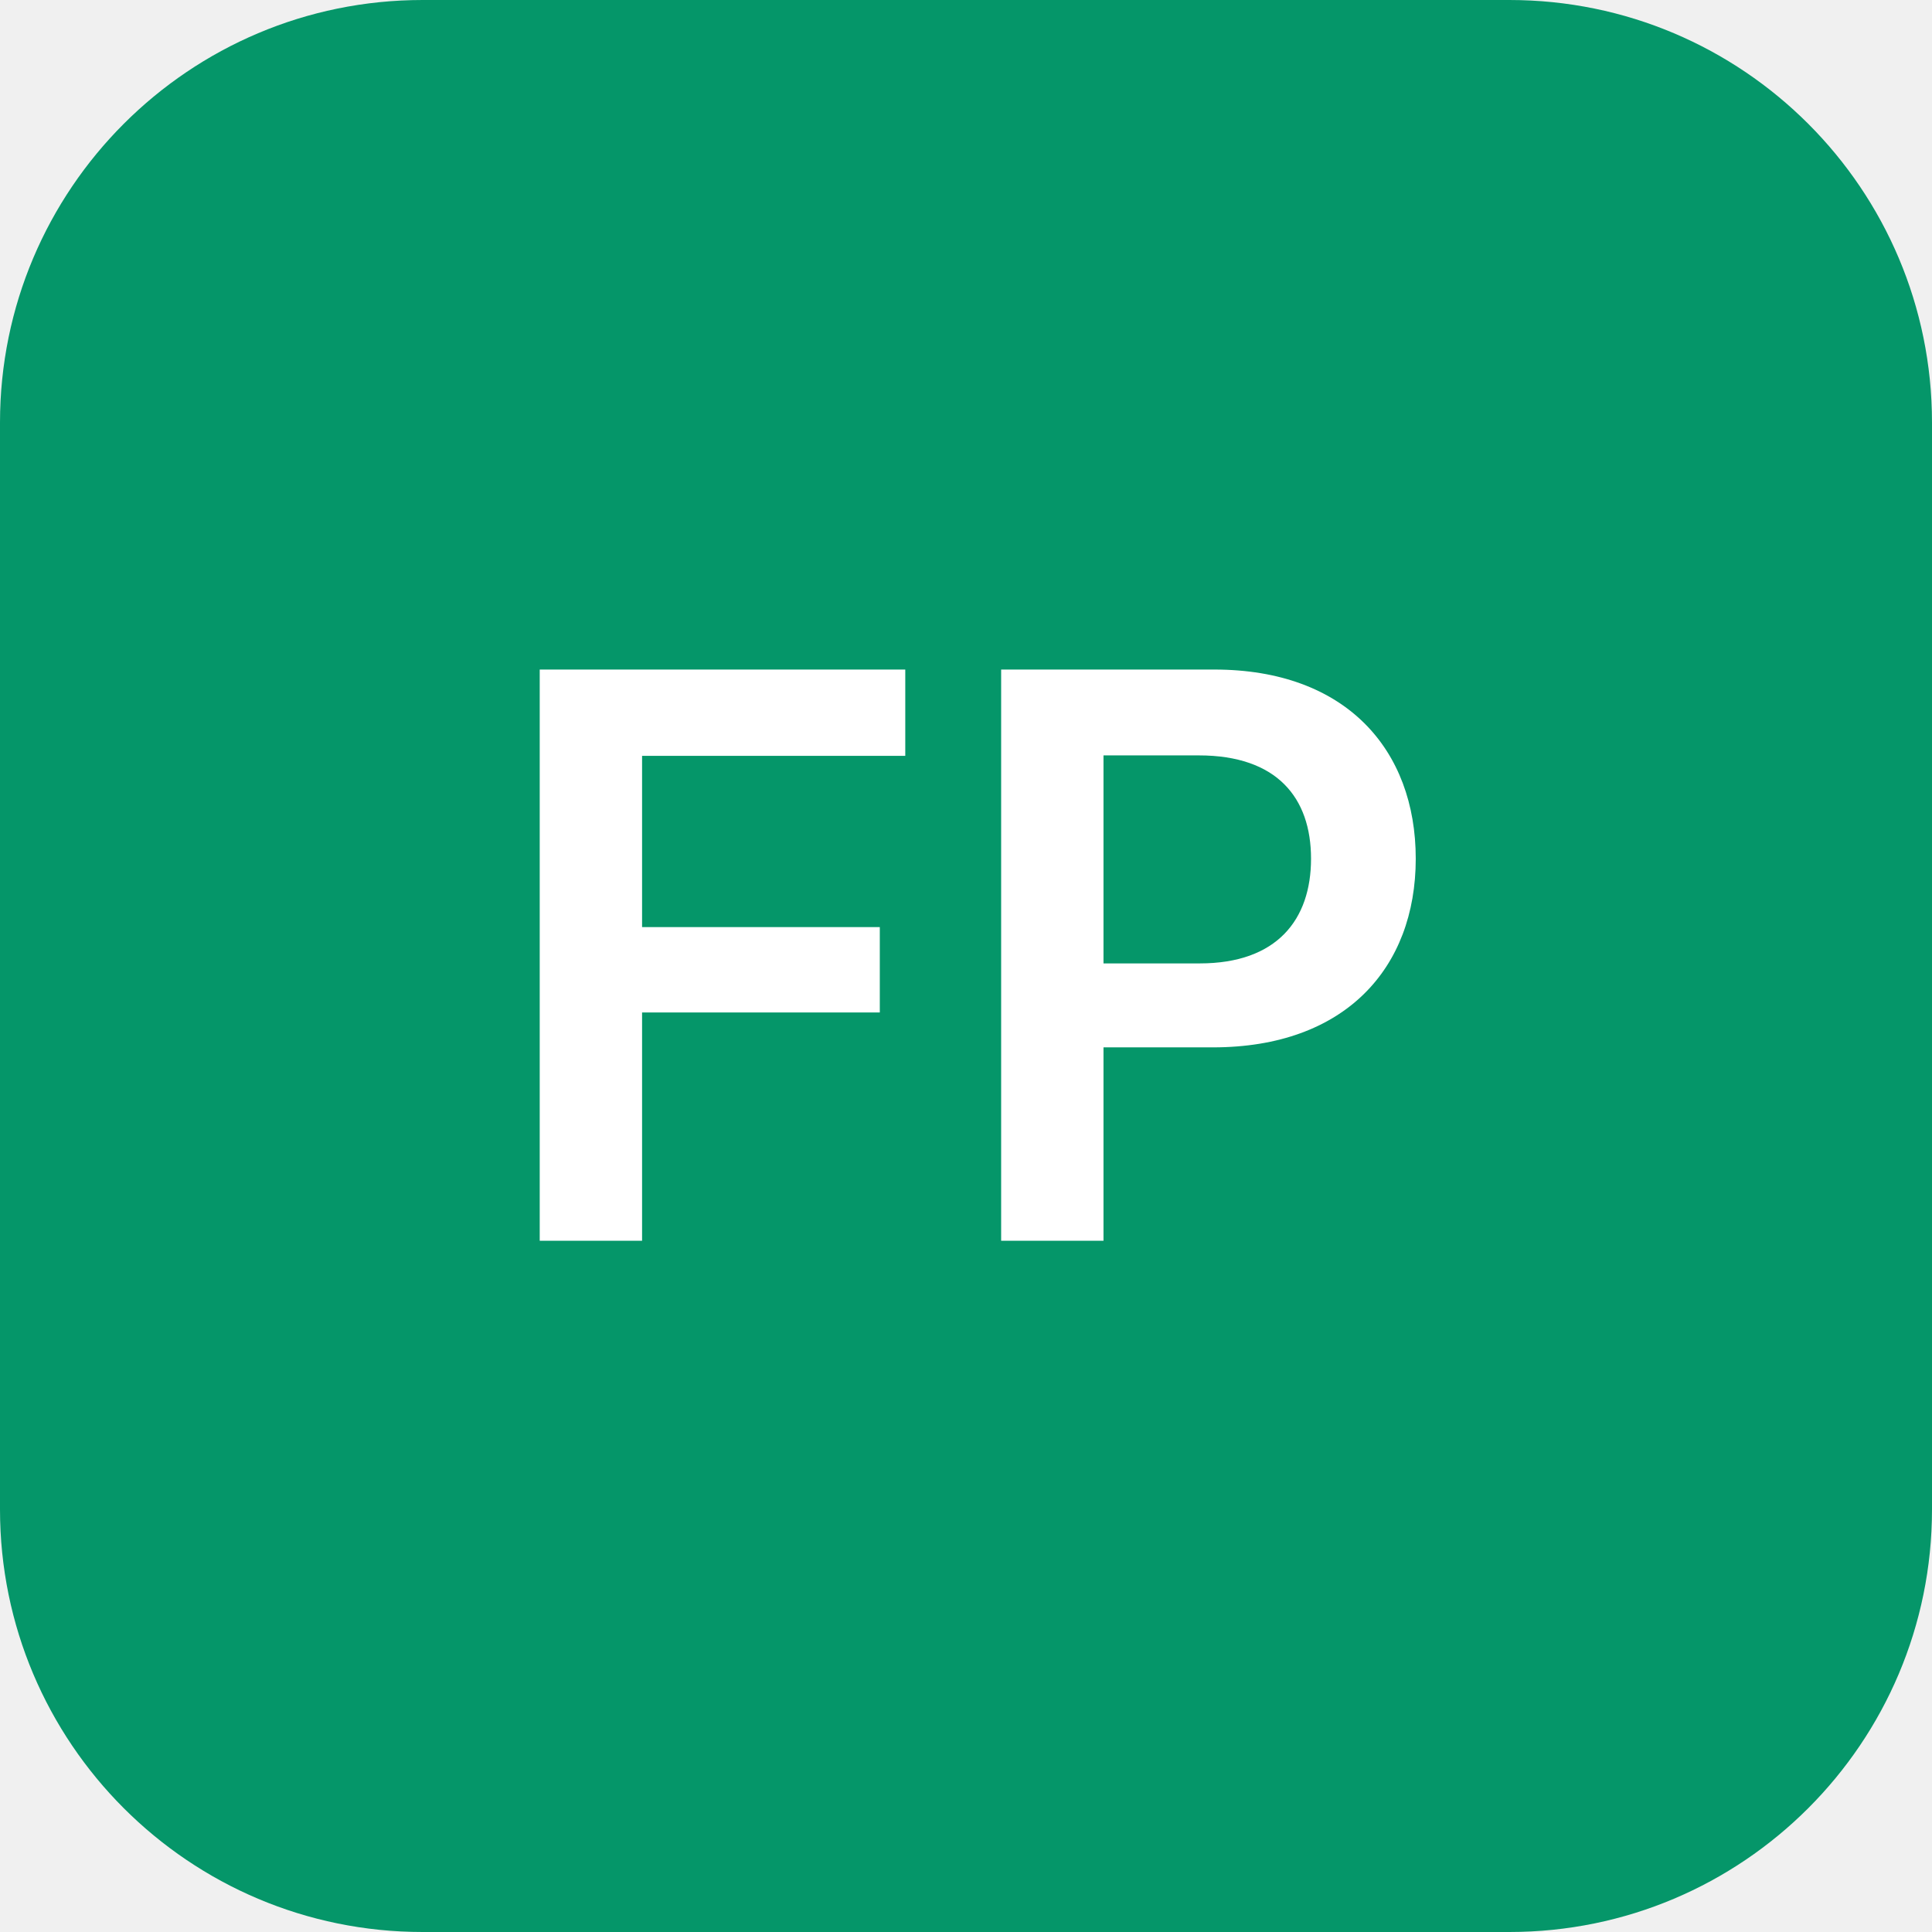
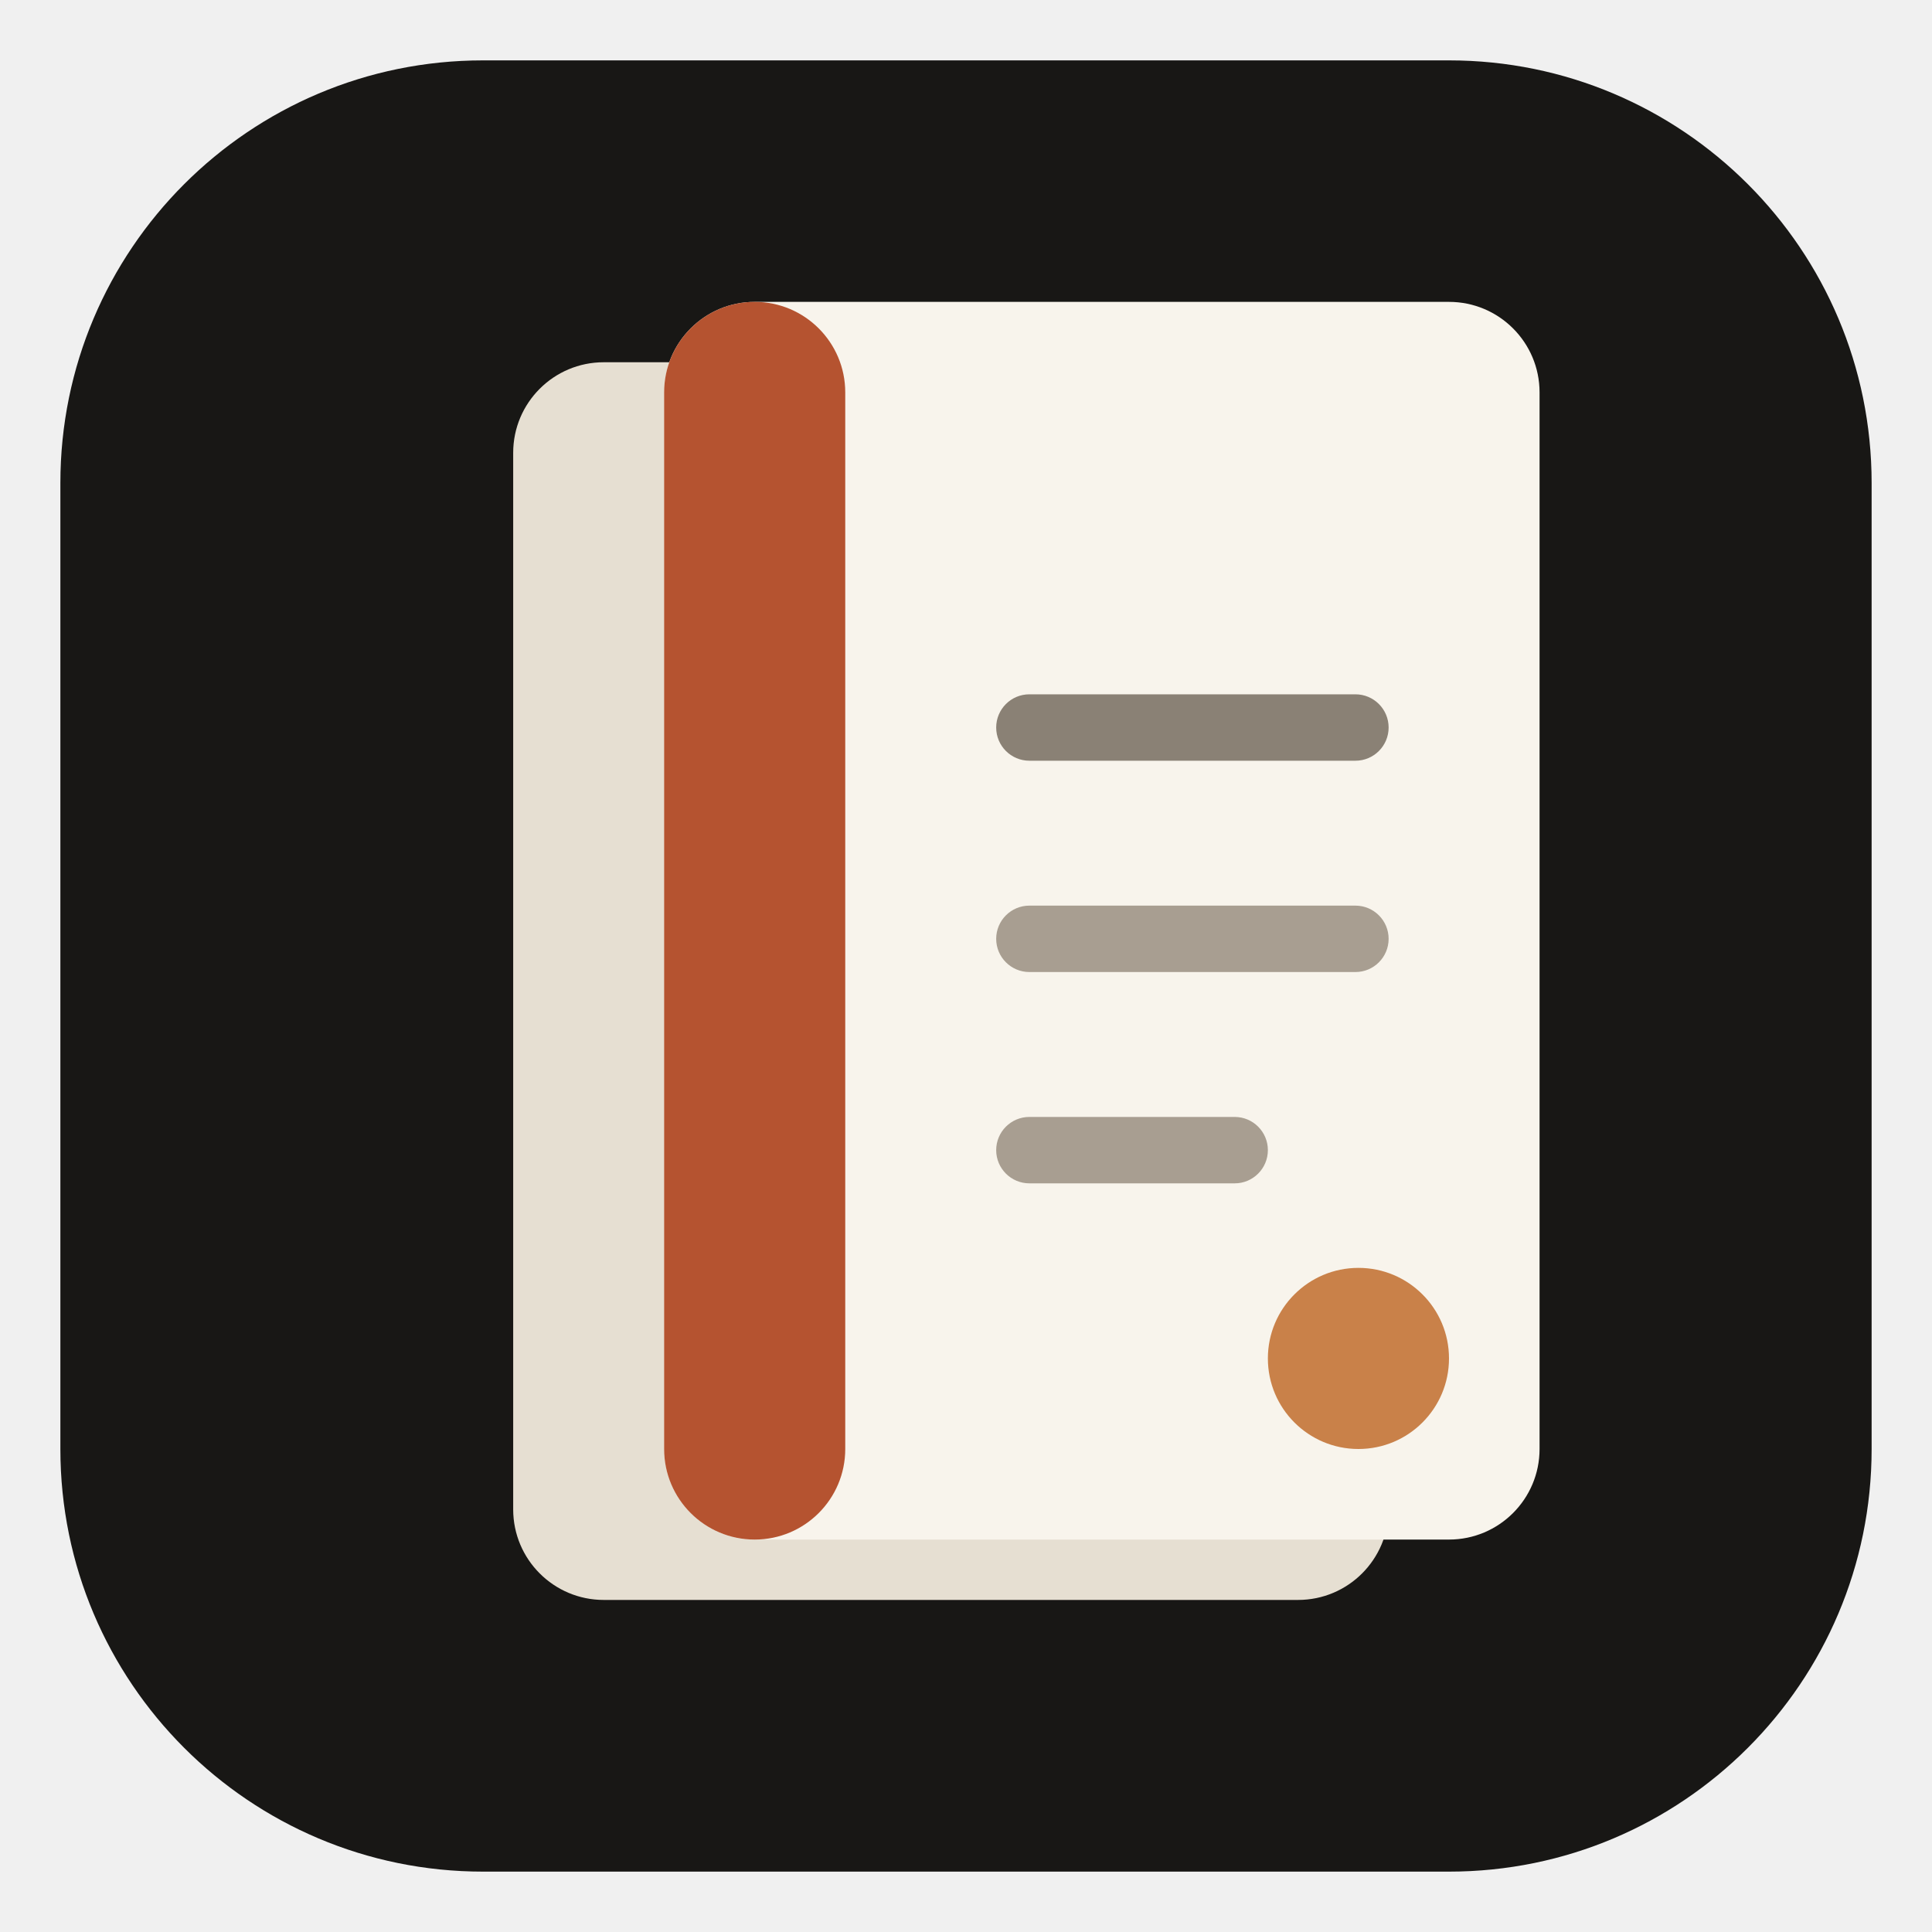
<svg xmlns="http://www.w3.org/2000/svg" viewBox="0 0 64 64">
-   <rect width="64" height="64" rx="14" fill="#059669" />
-   <text x="32" y="32" dy="0.35em" text-anchor="middle" font-family="ui-sans-serif, system-ui, -apple-system, sans-serif" font-size="26" font-weight="600" fill="#ffffff">FP</text>
+   <rect x="2" y="2" width="60" height="60" rx="14" fill="#181715" />
+   <rect x="17" y="12" width="29" height="41" rx="3" fill="#e6dfd2" />
+   <rect x="22" y="10" width="29" height="41" rx="3" fill="#f8f4ec" />
+   <rect x="22" y="10" width="6" height="41" rx="3" fill="#b55330" />
+   <rect x="33" y="23" width="13" height="2.2" rx="1.1" fill="#8a8175" />
+   <rect x="33" y="30" width="13" height="2.2" rx="1.1" fill="#a89e91" />
+   <rect x="33" y="37" width="9" height="2.2" rx="1.1" fill="#a89e91" />
+   <circle cx="45" cy="45" r="3" fill="#c98149" />
</svg>
